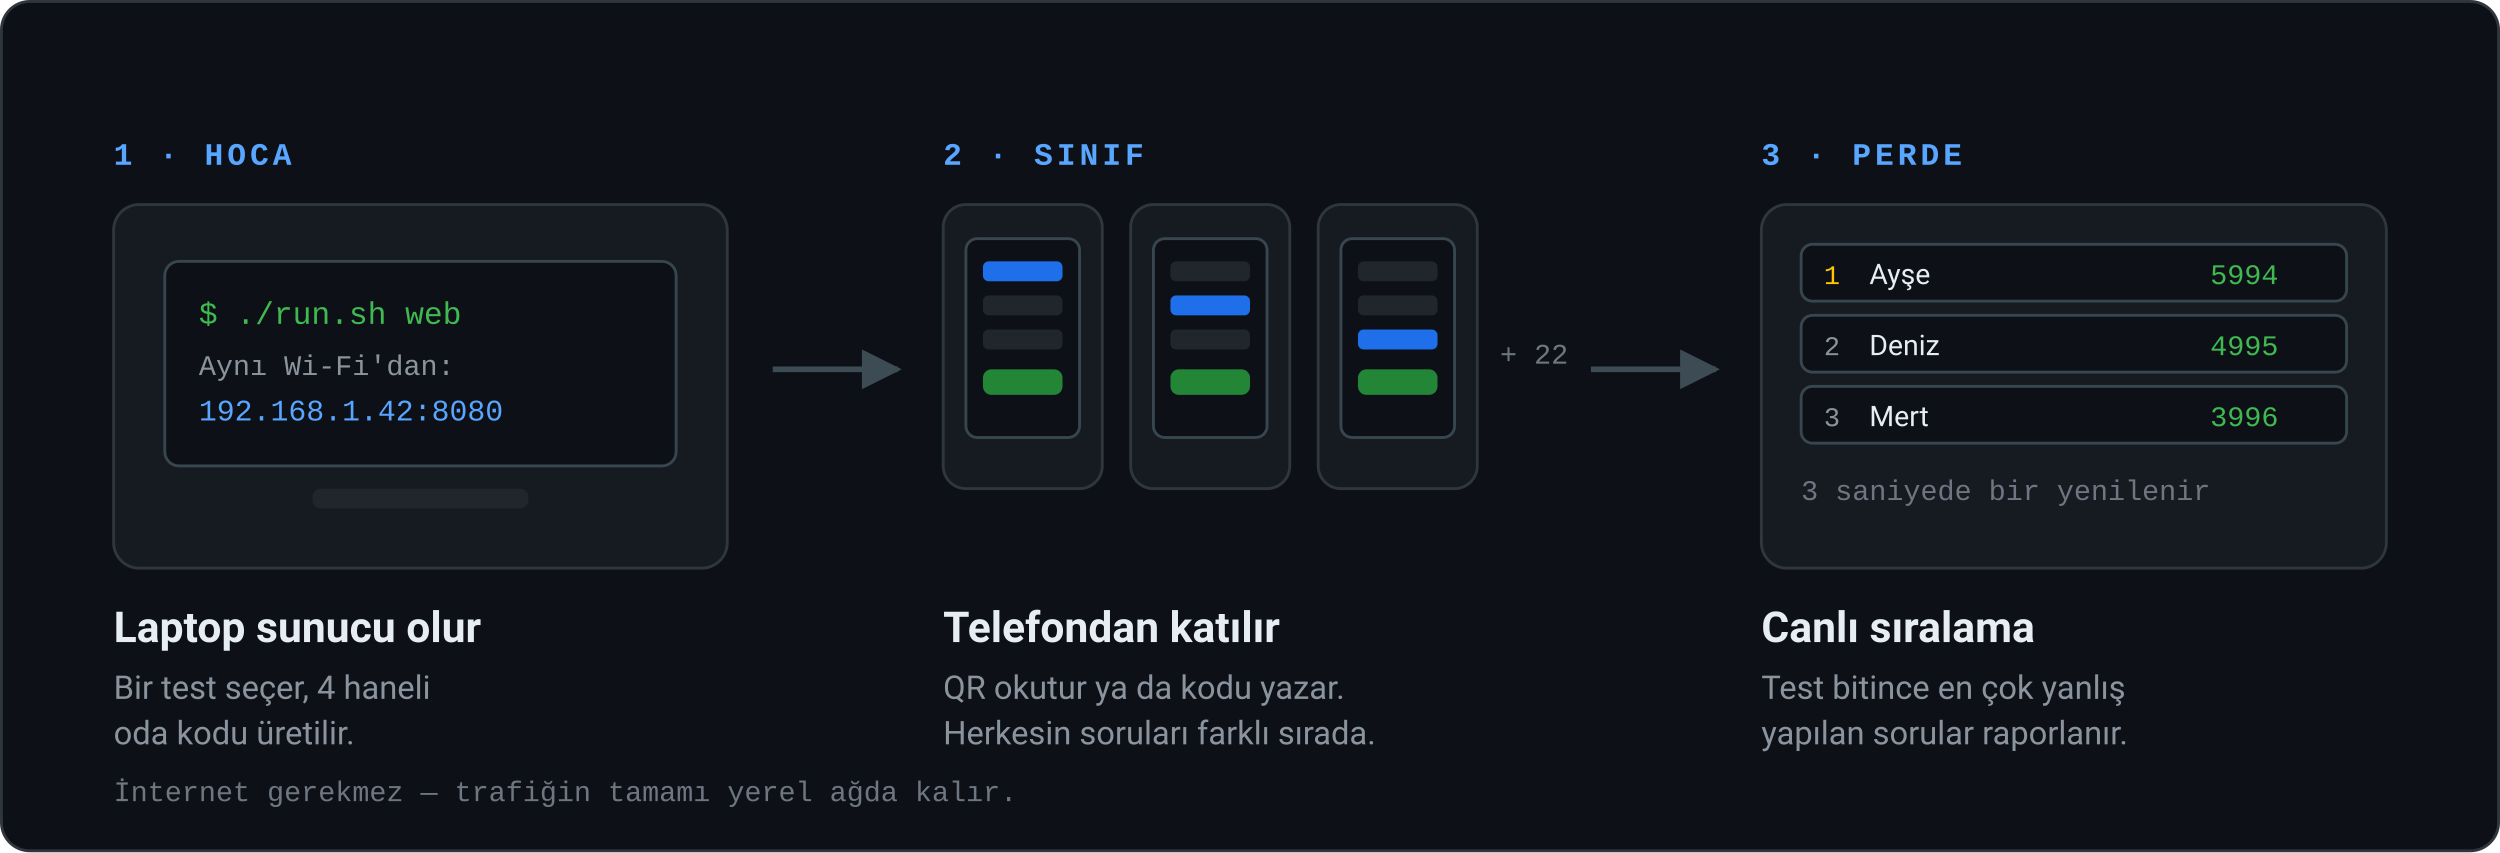
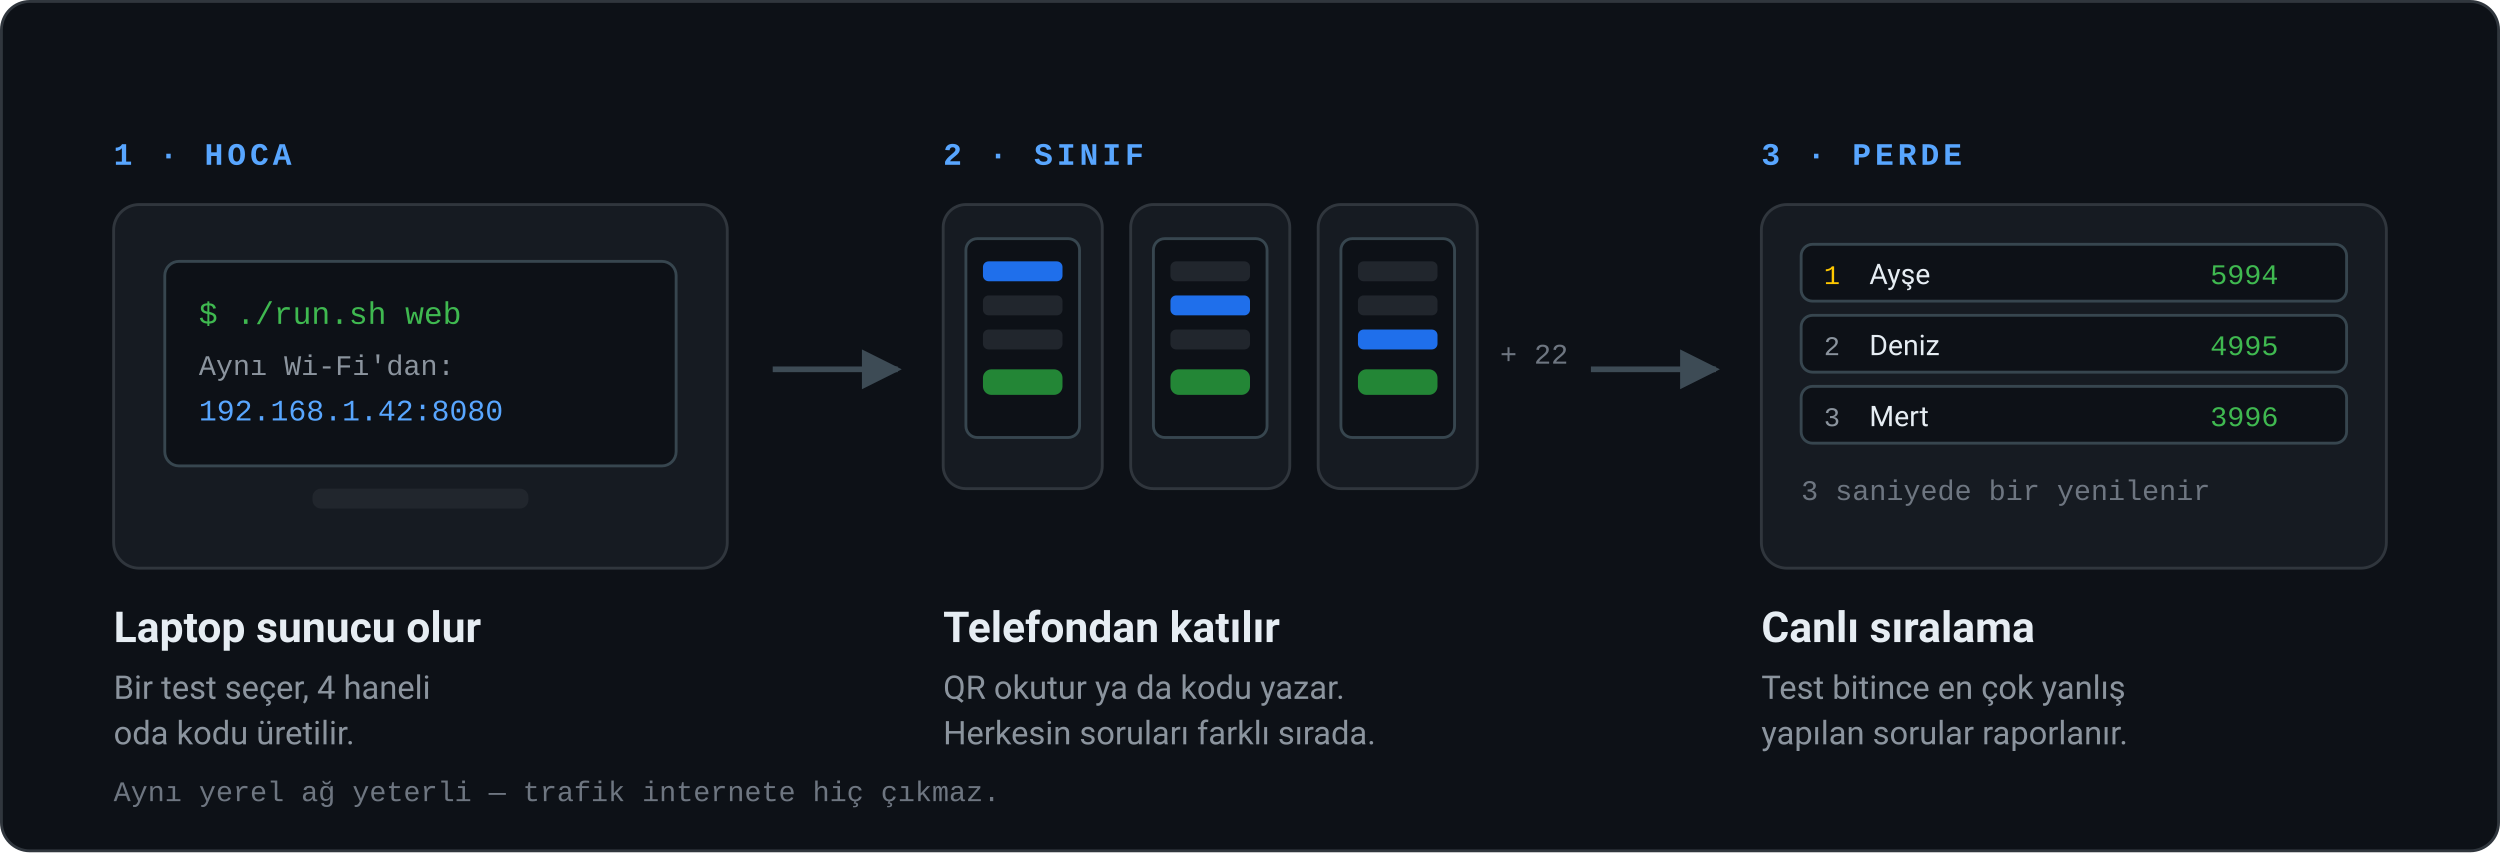
<svg xmlns="http://www.w3.org/2000/svg" viewBox="0 0 880 300" width="880" height="300" role="img" aria-label="Nasıl çalışır: hoca sunucuyu başlatır, telefonlar aynı Wi-Fi üzerinden katılır, projeksiyonda canlı sıralama döner">
  <style>
    .m { font-family: ui-monospace, SFMono-Regular, Menlo, Consolas, "Liberation Mono", monospace; }
    .s { font-family: system-ui, -apple-system, "Segoe UI", Roboto, Arial, sans-serif; }
    .step  { font-size: 11px; font-weight: 700; letter-spacing: 1.4px; fill: #58a6ff; }
    .head  { font-size: 15px; font-weight: 700; fill: #e6edf3; }
    .note  { font-size: 11.5px; fill: #8b949e; }
    .tiny  { font-size: 10px; fill: #6e7681; }
  </style>
  <defs>
    <marker id="a" viewBox="0 0 10 10" refX="9" refY="5" markerWidth="7" markerHeight="7" orient="auto-start-reverse">
      <path d="M0 0 L10 5 L0 10 z" fill="#3d4b55" />
    </marker>
  </defs>
  <rect x="0.5" y="0.5" width="879" height="299" rx="10" fill="#0d1117" stroke="#30363d" />
  <g transform="translate(40,58)">
    <text class="m step" x="0" y="0">1 · HOCA</text>
    <rect x="0" y="14" width="216" height="128" rx="9" fill="#161b22" stroke="#30363d" />
    <rect x="18" y="34" width="180" height="72" rx="5" fill="#0d1117" stroke="#37464f" />
    <text class="m" x="30" y="56" font-size="11" fill="#3fb950">$ ./run.sh web</text>
    <text class="m" x="30" y="74" font-size="10" fill="#8b949e">Aynı Wi-Fi'dan:</text>
    <text class="m" x="30" y="90" font-size="10.5" fill="#58a6ff">192.168.1.42:8080</text>
    <rect x="70" y="114" width="76" height="7" rx="3" fill="#21262d" />
    <text class="s head" x="0" y="168">Laptop sunucu olur</text>
    <text class="s note" x="0" y="188">Bir test seçer, 4 haneli</text>
    <text class="s note" x="0" y="204">oda kodu üretilir.</text>
  </g>
  <line x1="272" y1="130" x2="316" y2="130" stroke="#3d4b55" stroke-width="2" marker-end="url(#a)" />
  <g transform="translate(332,58)">
    <text class="m step" x="0" y="0">2 · SINIF</text>
    <rect x="0" y="14" width="56" height="100" rx="8" fill="#161b22" stroke="#30363d" />
    <rect x="8" y="26" width="40" height="70" rx="4" fill="#0d1117" stroke="#37464f" />
    <rect x="14" y="34" width="28" height="7" rx="2" fill="#1f6feb" />
    <rect x="14" y="46" width="28" height="7" rx="2" fill="#21262d" />
    <rect x="14" y="58" width="28" height="7" rx="2" fill="#21262d" />
    <rect x="14" y="72" width="28" height="9" rx="3" fill="#238636" />
    <rect x="66" y="14" width="56" height="100" rx="8" fill="#161b22" stroke="#30363d" />
    <rect x="74" y="26" width="40" height="70" rx="4" fill="#0d1117" stroke="#37464f" />
    <rect x="80" y="34" width="28" height="7" rx="2" fill="#21262d" />
    <rect x="80" y="46" width="28" height="7" rx="2" fill="#1f6feb" />
    <rect x="80" y="58" width="28" height="7" rx="2" fill="#21262d" />
    <rect x="80" y="72" width="28" height="9" rx="3" fill="#238636" />
    <rect x="132" y="14" width="56" height="100" rx="8" fill="#161b22" stroke="#30363d" />
    <rect x="140" y="26" width="40" height="70" rx="4" fill="#0d1117" stroke="#37464f" />
    <rect x="146" y="34" width="28" height="7" rx="2" fill="#21262d" />
    <rect x="146" y="46" width="28" height="7" rx="2" fill="#21262d" />
    <rect x="146" y="58" width="28" height="7" rx="2" fill="#1f6feb" />
    <rect x="146" y="72" width="28" height="9" rx="3" fill="#238636" />
    <text class="m tiny" x="196" y="70">+ 22</text>
    <text class="s head" x="0" y="168">Telefondan katılır</text>
    <text class="s note" x="0" y="188">QR okutur ya da kodu yazar.</text>
    <text class="s note" x="0" y="204">Herkesin soruları farklı sırada.</text>
  </g>
  <line x1="560" y1="130" x2="604" y2="130" stroke="#3d4b55" stroke-width="2" marker-end="url(#a)" />
  <g transform="translate(620,58)">
    <text class="m step" x="0" y="0">3 · PERDE</text>
    <rect x="0" y="14" width="220" height="128" rx="9" fill="#161b22" stroke="#30363d" />
    <rect x="14" y="28" width="192" height="20" rx="4" fill="#0d1117" stroke="#37464f" />
    <text class="m" x="22" y="42" font-size="9.5" fill="#ffc800">1</text>
    <text class="s" x="38" y="42" font-size="10" fill="#e6edf3">Ayşe</text>
    <text class="m" x="182" y="42" font-size="10" fill="#3fb950" text-anchor="end">5994</text>
    <rect x="14" y="53" width="192" height="20" rx="4" fill="#0d1117" stroke="#37464f" />
    <text class="m" x="22" y="67" font-size="9.5" fill="#8b949e">2</text>
    <text class="s" x="38" y="67" font-size="10" fill="#e6edf3">Deniz</text>
    <text class="m" x="182" y="67" font-size="10" fill="#3fb950" text-anchor="end">4995</text>
    <rect x="14" y="78" width="192" height="20" rx="4" fill="#0d1117" stroke="#37464f" />
    <text class="m" x="22" y="92" font-size="9.5" fill="#8b949e">3</text>
    <text class="s" x="38" y="92" font-size="10" fill="#e6edf3">Mert</text>
    <text class="m" x="182" y="92" font-size="10" fill="#3fb950" text-anchor="end">3996</text>
    <text class="m tiny" x="14" y="118">3 saniyede bir yenilenir</text>
    <text class="s head" x="0" y="168">Canlı sıralama</text>
    <text class="s note" x="0" y="188">Test bitince en çok yanlış</text>
    <text class="s note" x="0" y="204">yapılan sorular raporlanır.</text>
  </g>
-   <text class="m tiny" x="40" y="282">İnternet gerekmez — trafiğin tamamı yerel ağda kalır.</text>
+   <text class="m tiny" x="40" y="282">Aynı yerel ağ yeterli — trafik internete hiç çıkmaz.</text>
</svg>
